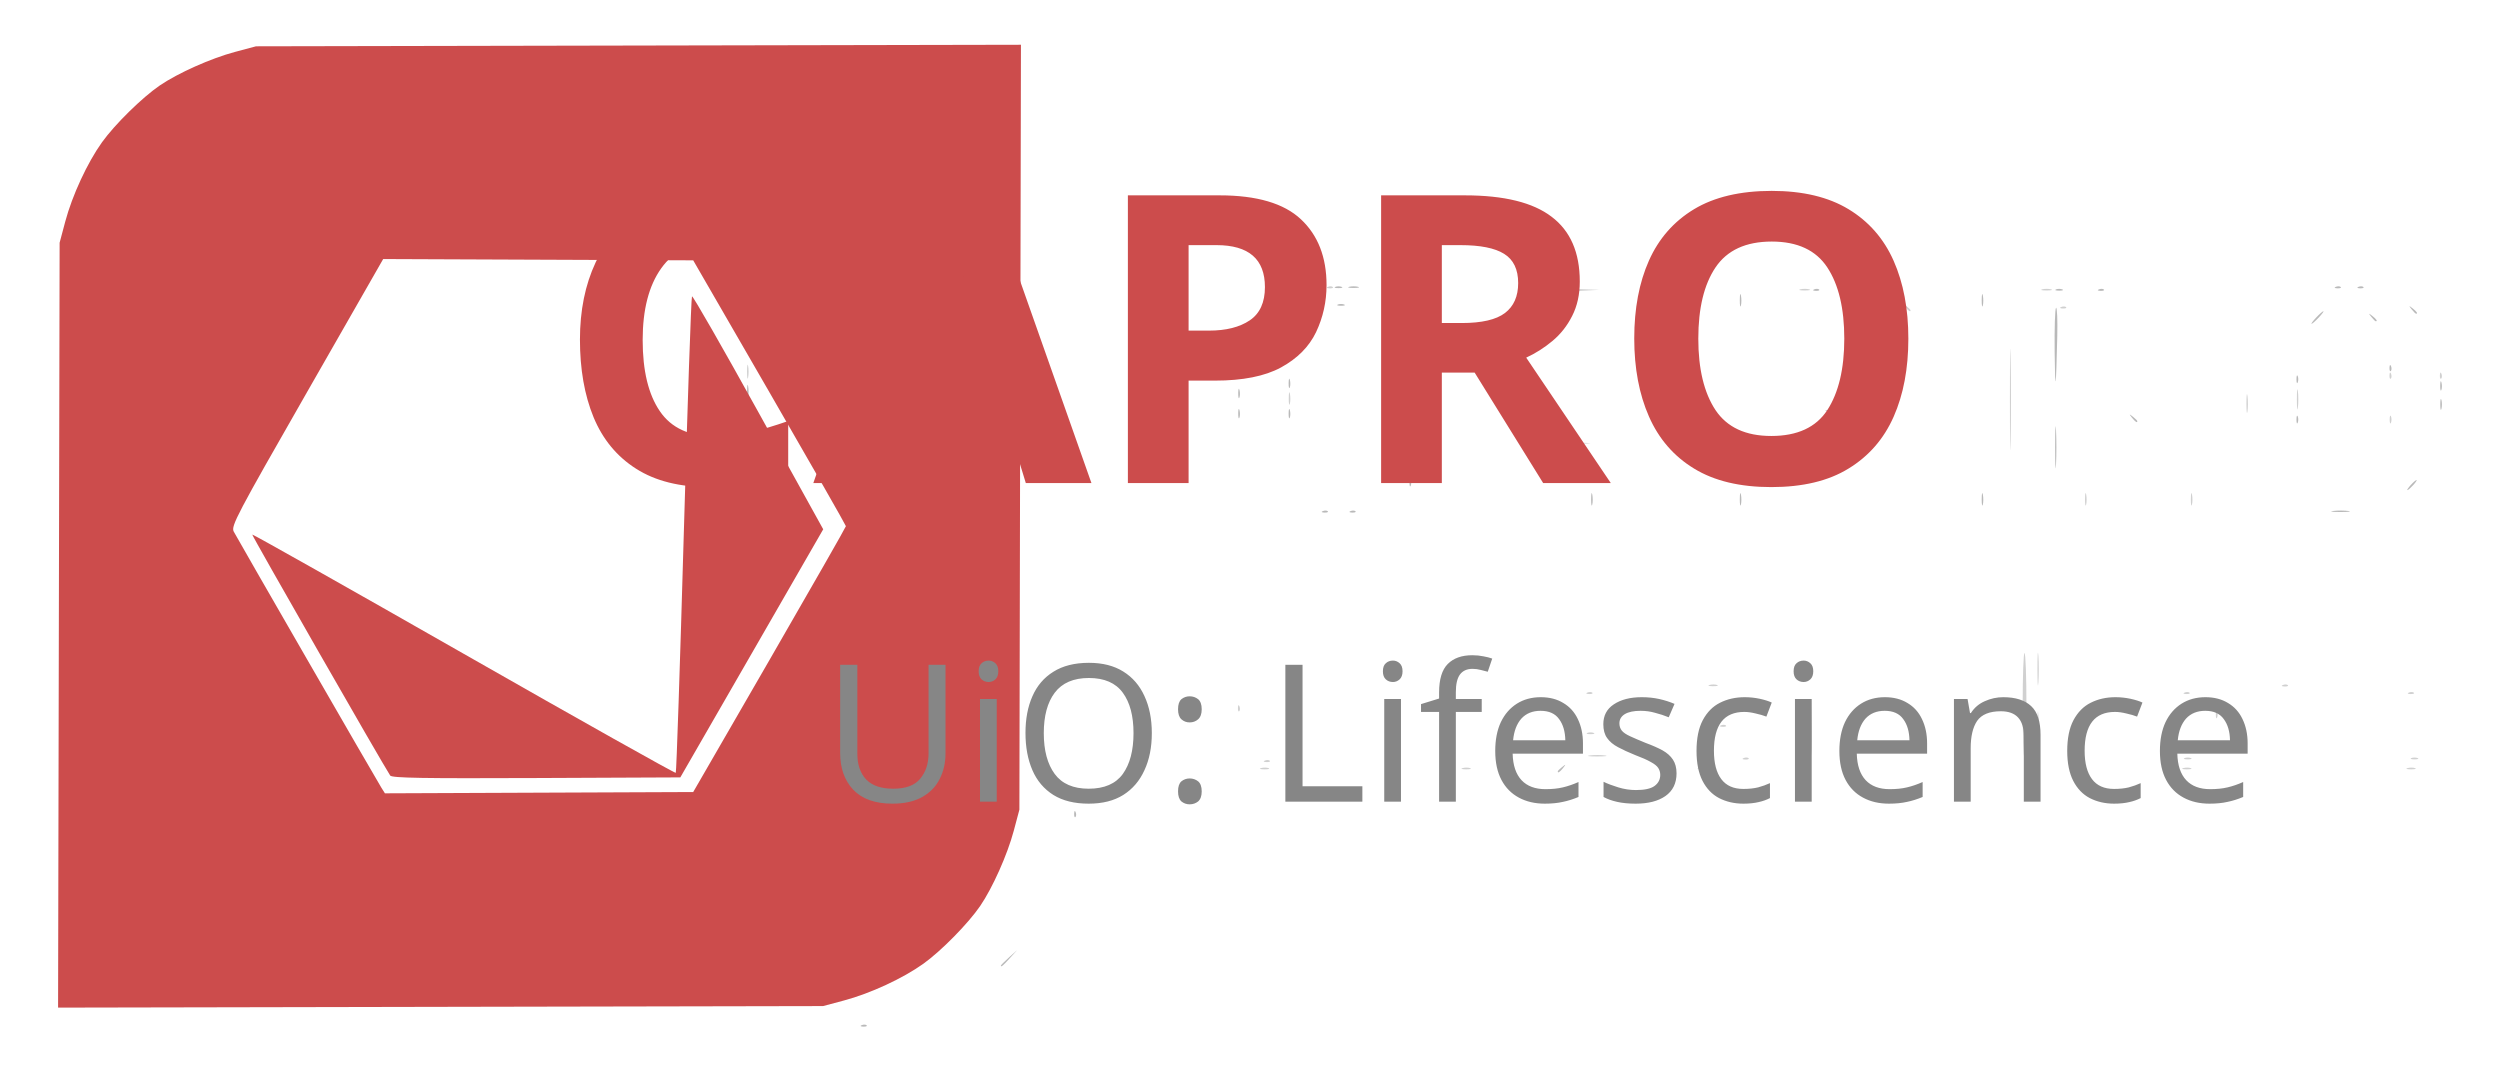
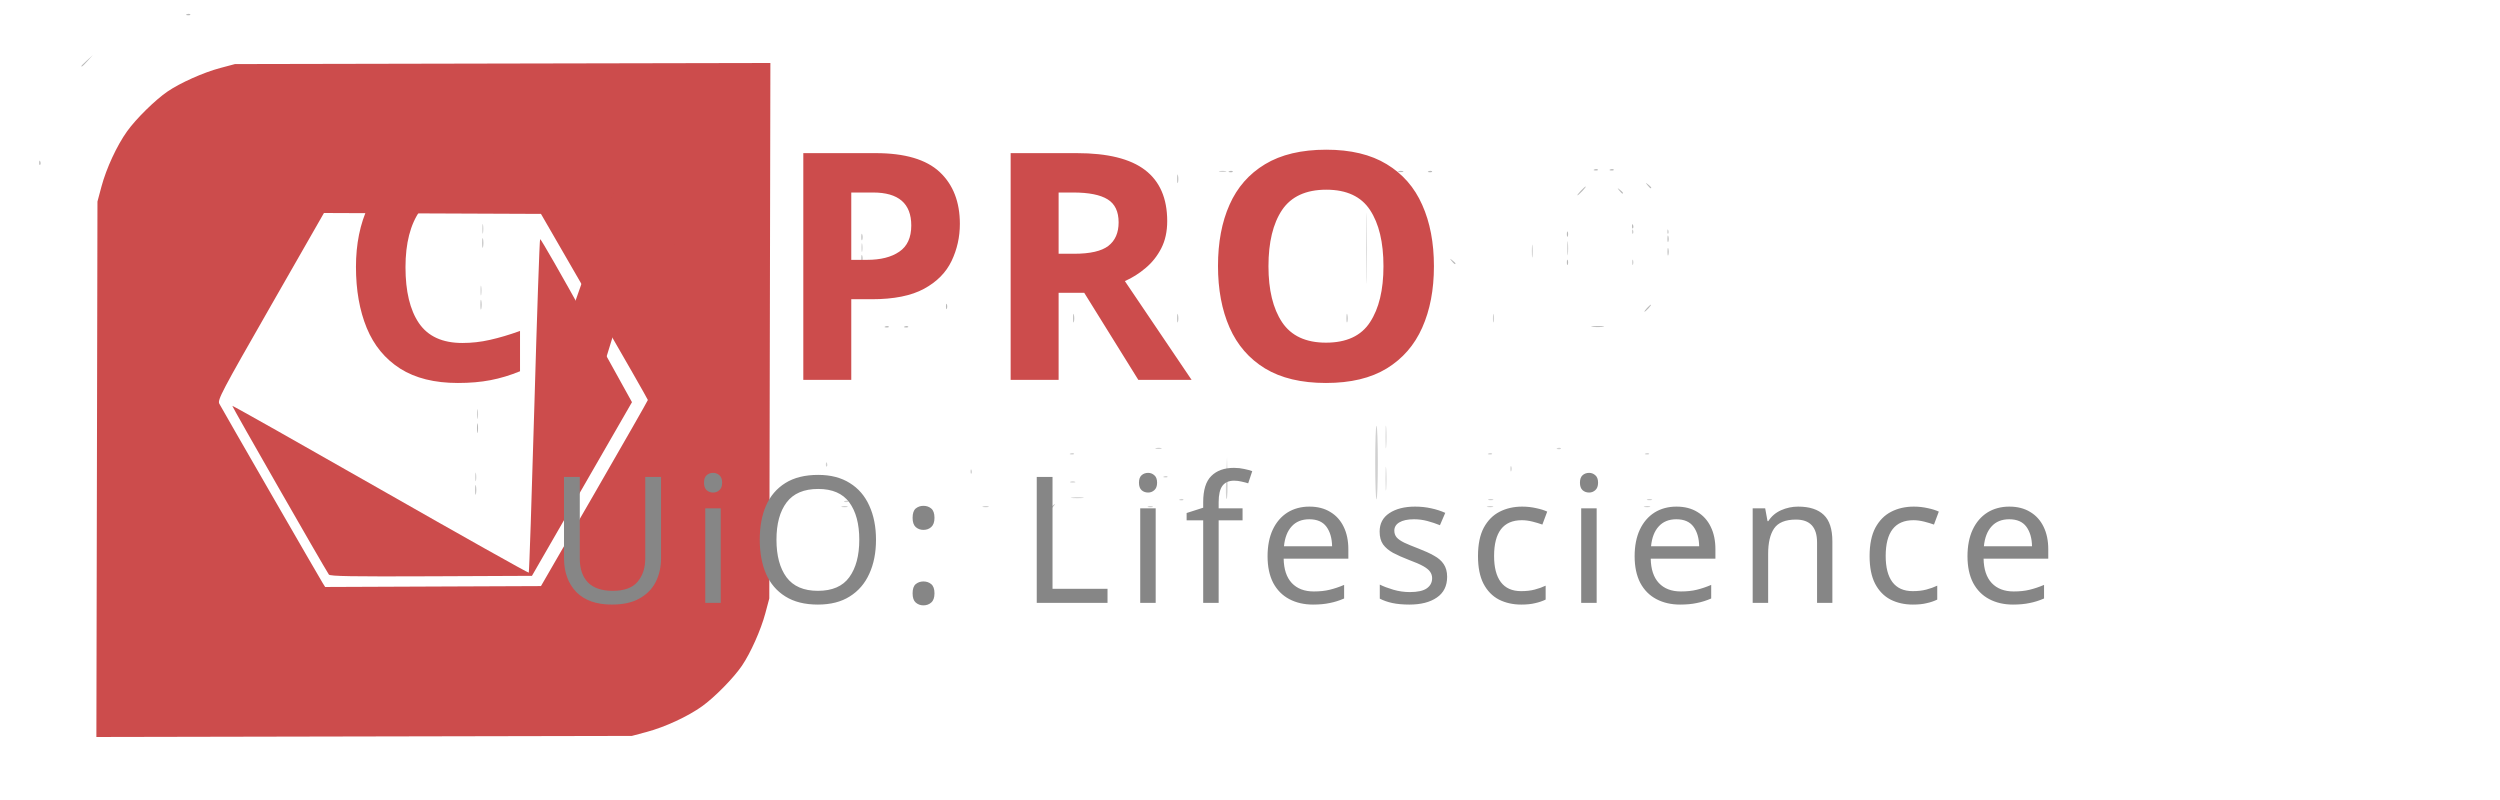
- <svg xmlns="http://www.w3.org/2000/svg" width="175mm" height="75mm" viewBox="0 0 175 75" version="1.1" id="svg5" xml:space="preserve">
+ <svg xmlns="http://www.w3.org/2000/svg" width="250mm" height="80mm" viewBox="0 0 250 80" version="1.1" id="svg5" xml:space="preserve">
  <defs id="defs2" />
-   <g id="layer1" transform="translate(-14.14587,-110.7184)">
+   <g id="layer1" transform="translate(-18.21216,-113.8521)">
    <text xml:space="preserve" style="font-size:14.111px;line-height:1.25;font-family:'Gill Sans';-inkscape-font-specification:'Gill Sans';text-align:center;word-spacing:0px;text-anchor:middle;stroke-width:0.265" x="39.04" y="117.544" id="text290">
      <tspan id="tspan288" style="stroke-width:0.265" x="39.04" y="117.544" />
    </text>
    <g id="g4621" transform="translate(4.066288,3.133761)">
      <path style="fill:#d0d0d0;fill-opacity:1;stroke-width:1" d="m 46.67,163.28 c 2.789,-0.027 7.353,-0.027 10.142,0 2.789,0.027 0.507,0.05 -5.071,0.05 -5.578,0 -7.86,-0.022 -5.071,-0.05 z m 51.685,-1.93 c 0.172,-0.045 0.41,-0.042 0.529,0.007 0.119,0.048 -0.021,0.085 -0.312,0.081 -0.291,-0.004 -0.389,-0.043 -0.217,-0.088 z m 14.111,0 c 0.172,-0.045 0.41,-0.042 0.529,0.007 0.119,0.048 -0.021,0.085 -0.312,0.081 -0.291,-0.004 -0.389,-0.043 -0.217,-0.088 z m 16.489,0.005 c 0.121,-0.049 0.32,-0.049 0.441,0 0.121,0.049 0.022,0.089 -0.22,0.089 -0.243,0 -0.342,-0.04 -0.22,-0.089 z m 33.958,-0.005 c 0.172,-0.045 0.41,-0.042 0.529,0.007 0.119,0.048 -0.021,0.085 -0.312,0.081 -0.291,-0.004 -0.389,-0.043 -0.217,-0.088 z m 15.699,0 c 0.172,-0.045 0.41,-0.042 0.529,0.007 0.119,0.048 -0.021,0.085 -0.312,0.081 -0.291,-0.004 -0.389,-0.043 -0.217,-0.088 z m -79.985,-0.527 c 0.127,-0.051 0.279,-0.045 0.338,0.014 0.059,0.059 -0.046,0.1 -0.232,0.093 -0.205,-0.008 -0.247,-0.05 -0.107,-0.107 z M 132.142,160.646 c 0.127,-0.051 0.279,-0.045 0.338,0.014 0.059,0.059 -0.046,0.1 -0.232,0.093 -0.205,-0.008 -0.247,-0.05 -0.107,-0.107 z m 4.618,-2.048 0.087,-2.153 0.051,2.014 c 0.028,1.107 -0.011,2.076 -0.087,2.153 -0.076,0.076 -0.099,-0.83 -0.051,-2.014 z m 14.906,-1.623 c 0,-2.067 0.059,-3.722 0.132,-3.677 0.073,0.045 0.132,1.7 0.132,3.677 0,1.977 -0.059,3.632 -0.132,3.677 -0.073,0.045 -0.132,-1.61 -0.132,-3.677 z m 11.333,3.676 c 0.121,-0.049 0.32,-0.049 0.441,0 0.121,0.049 0.022,0.089 -0.22,0.089 -0.243,0 -0.342,-0.04 -0.22,-0.089 z m 15.875,0 c 0.121,-0.049 0.32,-0.049 0.441,0 0.121,0.049 0.022,0.089 -0.22,0.089 -0.243,0 -0.342,-0.04 -0.22,-0.089 z m -57.5,-0.187 c 0.317,-0.039 0.793,-0.038 1.058,0.002 0.265,0.04 0.006,0.072 -0.576,0.071 -0.582,-10e-4 -0.799,-0.034 -0.482,-0.073 z m 31.328,-1.901 c 3.5e-4,-1.067 0.029,-1.481 0.065,-0.92 0.035,0.561 0.035,1.435 -7.1e-4,1.94 -0.035,0.506 -0.064,0.046 -0.064,-1.021 z m -91.038,-0.176 c 0.002,-0.388 0.038,-0.526 0.08,-0.307 0.042,0.219 0.041,0.537 -0.004,0.706 -0.044,0.169 -0.079,-0.011 -0.077,-0.399 z m 59.531,0.501 c 0.121,-0.049 0.32,-0.049 0.441,0 0.121,0.049 0.022,0.089 -0.22,0.089 -0.243,0 -0.342,-0.04 -0.22,-0.089 z m 9.36,-0.533 c 0.127,-0.051 0.279,-0.045 0.338,0.014 0.059,0.059 -0.046,0.1 -0.232,0.093 -0.205,-0.008 -0.247,-0.05 -0.107,-0.107 z m -19.356,-0.512 c 0.008,-0.205 0.05,-0.247 0.107,-0.107 0.051,0.127 0.045,0.279 -0.014,0.338 -0.059,0.059 -0.1,-0.046 -0.093,-0.232 z m 53.989,-0.25 c 0,-0.243 0.04,-0.342 0.089,-0.22 0.049,0.121 0.049,0.32 0,0.441 -0.049,0.121 -0.089,0.022 -0.089,-0.22 z m -68.453,-0.456 c 0.009,-0.205 0.05,-0.247 0.107,-0.107 0.051,0.127 0.045,0.279 -0.014,0.338 -0.059,0.059 -0.1,-0.046 -0.093,-0.232 z m 24.471,-1.076 c 0.127,-0.051 0.279,-0.045 0.338,0.014 0.059,0.059 -0.046,0.1 -0.232,0.093 -0.205,-0.008 -0.247,-0.05 -0.107,-0.107 z m 31.496,-1.643 c 0,-1.019 0.029,-1.435 0.065,-0.926 0.036,0.509 0.036,1.343 0,1.852 -0.036,0.509 -0.065,0.093 -0.065,-0.926 z m 10.309,1.643 c 0.127,-0.051 0.279,-0.045 0.338,0.014 0.059,0.059 -0.046,0.1 -0.232,0.093 -0.205,-0.008 -0.247,-0.05 -0.107,-0.107 z m 15.699,0 c 0.127,-0.051 0.279,-0.045 0.338,0.014 0.059,0.059 -0.046,0.1 -0.232,0.093 -0.205,-0.008 -0.247,-0.05 -0.107,-0.107 z m -48.956,-0.531 c 0.172,-0.045 0.41,-0.042 0.529,0.007 0.119,0.048 -0.021,0.085 -0.312,0.081 -0.291,-0.004 -0.389,-0.043 -0.217,-0.088 z m 40.136,0.002 c 0.127,-0.051 0.279,-0.045 0.338,0.014 0.059,0.059 -0.046,0.1 -0.232,0.093 -0.205,-0.008 -0.247,-0.05 -0.107,-0.107 z M 61.844,152.124 c 0,-0.437 0.034,-0.615 0.076,-0.397 0.042,0.218 0.042,0.575 0,0.794 -0.042,0.218 -0.076,0.04 -0.076,-0.397 z m 0.176,-6.174 c 0,-0.437 0.034,-0.615 0.076,-0.397 0.042,0.218 0.042,0.575 0,0.794 -0.042,0.218 -0.076,0.04 -0.076,-0.397 z m 94.012,-3.44 c 0.002,-0.388 0.038,-0.526 0.08,-0.307 0.042,0.219 0.041,0.537 -0.004,0.706 -0.044,0.169 -0.079,-0.011 -0.077,-0.399 z m 7.408,0 c 0.002,-0.388 0.038,-0.526 0.08,-0.307 0.042,0.219 0.041,0.537 -0.004,0.706 -0.044,0.169 -0.079,-0.011 -0.077,-0.399 z m -12.666,-6.967 c 0,-3.153 0.024,-4.443 0.053,-2.866 0.029,1.576 0.029,4.156 0,5.733 -0.029,1.576 -0.053,0.287 -0.053,-2.866 z m -88.578,4.233 c 0,-0.437 0.034,-0.615 0.076,-0.397 0.042,0.218 0.042,0.575 0,0.794 -0.042,0.218 -0.076,0.04 -0.076,-0.397 z m 45.074,-1.179 c 0.127,-0.051 0.279,-0.045 0.338,0.014 0.059,0.059 -0.046,0.1 -0.232,0.093 -0.205,-0.008 -0.247,-0.05 -0.107,-0.107 z m 11.198,-0.011 c 0.756,-0.033 1.947,-0.033 2.646,5.3e-4 0.699,0.033 0.08,0.06 -1.375,0.06 -1.455,-1.7e-4 -2.027,-0.028 -1.271,-0.061 z m 18.866,-1.049 c 0.17,-0.044 0.448,-0.044 0.617,0 0.17,0.044 0.031,0.081 -0.309,0.081 -0.34,0 -0.478,-0.036 -0.309,-0.081 z m 1.676,0.005 c 0.121,-0.049 0.32,-0.049 0.441,0 0.121,0.049 0.022,0.089 -0.22,0.089 -0.243,0 -0.342,-0.04 -0.22,-0.089 z m 38.348,-0.589 c 0,-0.243 0.04,-0.342 0.089,-0.22 0.049,0.121 0.049,0.32 0,0.441 -0.049,0.121 -0.089,0.022 -0.089,-0.22 z m -10.027,-1.147 c 0.002,-0.582 0.034,-0.799 0.073,-0.482 0.039,0.317 0.038,0.793 -0.002,1.058 -0.04,0.265 -0.072,0.006 -0.071,-0.576 z m 3.53,-0.265 c 0,-0.631 0.032,-0.889 0.071,-0.573 0.039,0.315 0.039,0.831 0,1.147 -0.039,0.315 -0.071,0.057 -0.071,-0.573 z m -70.568,-0.088 c 0.002,-0.388 0.038,-0.526 0.08,-0.307 0.042,0.219 0.041,0.537 -0.004,0.706 -0.044,0.169 -0.079,-0.011 -0.077,-0.399 z M 62.373,133.603 c 0,-0.437 0.034,-0.615 0.076,-0.397 0.042,0.218 0.042,0.575 0,0.794 -0.042,0.218 -0.076,0.04 -0.076,-0.397 z m 114.971,0.25 c 0.008,-0.205 0.05,-0.247 0.107,-0.107 0.051,0.127 0.045,0.279 -0.014,0.338 -0.059,0.059 -0.1,-0.046 -0.093,-0.232 z m 3.528,0 c 0.008,-0.205 0.05,-0.247 0.107,-0.107 0.051,0.127 0.045,0.279 -0.014,0.338 -0.059,0.059 -0.1,-0.046 -0.093,-0.232 z m -39.687,-0.706 c 0.008,-0.205 0.05,-0.247 0.107,-0.107 0.051,0.127 0.045,0.279 -0.014,0.338 -0.059,0.059 -0.1,-0.046 -0.093,-0.232 z m 2.257,-4.086 c -0.219,-0.28 -0.213,-0.286 0.067,-0.067 0.17,0.133 0.309,0.272 0.309,0.309 0,0.145 -0.145,0.052 -0.375,-0.242 z m 10.926,0.012 c 0.127,-0.051 0.279,-0.045 0.338,0.014 0.059,0.059 -0.046,0.1 -0.232,0.093 -0.205,-0.008 -0.247,-0.05 -0.107,-0.107 z m -35.441,-1.166 c 0.077,-0.077 0.808,-0.116 1.624,-0.087 l 1.483,0.053 -1.624,0.087 c -0.893,0.048 -1.56,0.024 -1.483,-0.053 z m 17.174,-0.07 c 0.17,-0.044 0.448,-0.044 0.617,0 0.17,0.044 0.031,0.081 -0.309,0.081 -0.34,0 -0.478,-0.036 -0.309,-0.081 z m 16.933,0 c 0.17,-0.044 0.448,-0.044 0.617,0 0.17,0.044 0.031,0.081 -0.309,0.081 -0.34,0 -0.478,-0.036 -0.309,-0.081 z m -49.995,-0.175 c 0.127,-0.051 0.279,-0.045 0.338,0.014 0.059,0.059 -0.046,0.1 -0.232,0.093 -0.205,-0.008 -0.247,-0.05 -0.107,-0.107 z" id="path426" />
      <path style="fill:#b9b9b9;fill-opacity:1;stroke-width:1" d="m 70.406,179.343 c 0.127,-0.051 0.279,-0.045 0.338,0.014 0.059,0.059 -0.046,0.1 -0.232,0.093 -0.205,-0.008 -0.247,-0.05 -0.107,-0.107 z m 9.734,-4.168 c 0,-0.03 0.258,-0.288 0.573,-0.573 l 0.573,-0.518 -0.518,0.573 c -0.483,0.534 -0.628,0.654 -0.628,0.518 z m 5.129,-10.631 c 0.009,-0.205 0.05,-0.247 0.107,-0.107 0.051,0.127 0.045,0.279 -0.014,0.338 -0.059,0.059 -0.1,-0.046 -0.093,-0.232 z m 33.853,-2.962 c 0,-0.037 0.139,-0.176 0.309,-0.309 0.28,-0.219 0.286,-0.213 0.067,0.067 -0.23,0.294 -0.375,0.387 -0.375,0.242 z m -57.455,-1.874 c 0,-0.437 0.034,-0.615 0.076,-0.397 0.042,0.218 0.042,0.575 0,0.794 -0.042,0.218 -0.076,0.04 -0.076,-0.397 z m 0.176,-6.174 c 0,-0.437 0.034,-0.615 0.076,-0.397 0.042,0.218 0.042,0.575 0,0.794 -0.042,0.218 -0.076,0.04 -0.076,-0.397 z m 0.176,-6.174 c 0,-0.437 0.034,-0.615 0.076,-0.397 0.042,0.218 0.042,0.575 0,0.794 -0.042,0.218 -0.076,0.04 -0.076,-0.397 z m 40.665,-4.001 c 0.127,-0.051 0.279,-0.045 0.338,0.014 0.059,0.059 -0.046,0.1 -0.232,0.093 -0.205,-0.008 -0.247,-0.05 -0.107,-0.107 z m 1.94,0 c 0.127,-0.051 0.279,-0.045 0.338,0.014 0.059,0.059 -0.046,0.1 -0.232,0.093 -0.205,-0.008 -0.247,-0.05 -0.107,-0.107 z m 68.784,-0.007 c 0.317,-0.039 0.793,-0.038 1.058,0.002 0.265,0.04 0.006,0.072 -0.576,0.071 -0.582,-0.001 -0.799,-0.034 -0.482,-0.073 z m -51.949,-0.842 c 0.002,-0.388 0.038,-0.526 0.08,-0.307 0.042,0.219 0.041,0.537 -0.004,0.706 -0.044,0.169 -0.079,-0.011 -0.077,-0.399 z m 10.407,0 c 0.002,-0.388 0.038,-0.526 0.08,-0.307 0.042,0.219 0.041,0.537 -0.004,0.706 -0.044,0.169 -0.079,-0.011 -0.077,-0.399 z m 16.933,0 c 0.002,-0.388 0.038,-0.526 0.08,-0.307 0.042,0.219 0.041,0.537 -0.004,0.706 -0.044,0.169 -0.079,-0.011 -0.077,-0.399 z m -86.603,-1.323 c 0,-0.437 0.034,-0.615 0.076,-0.397 0.042,0.218 0.042,0.575 0,0.794 -0.042,0.218 -0.076,0.04 -0.076,-0.397 z m 116.633,0.353 c 0.176,-0.194 0.359,-0.353 0.407,-0.353 0.049,0 -0.056,0.159 -0.231,0.353 -0.176,0.194 -0.359,0.353 -0.407,0.353 -0.049,0 0.056,-0.159 0.231,-0.353 z m -70.087,-0.176 c 0,-0.243 0.04,-0.342 0.089,-0.22 0.049,0.121 0.049,0.32 0,0.441 -0.049,0.121 -0.089,0.022 -0.089,-0.22 z m 45.197,-2.469 c 0,-1.31 0.028,-1.845 0.062,-1.191 0.034,0.655 0.034,1.726 0,2.381 -0.034,0.655 -0.062,0.119 -0.062,-1.191 z m -15.635,-1.352 c 0.121,-0.049 0.32,-0.049 0.441,0 0.121,0.049 0.022,0.089 -0.22,0.089 -0.243,0 -0.342,-0.04 -0.22,-0.089 z M 170.832,136.954 c 0,-0.243 0.04,-0.342 0.089,-0.22 0.049,0.121 0.049,0.32 0,0.441 -0.049,0.121 -0.089,0.022 -0.089,-0.22 z m -11.516,-0.132 c -0.219,-0.28 -0.213,-0.286 0.067,-0.067 0.17,0.133 0.309,0.272 0.309,0.309 0,0.145 -0.145,0.052 -0.375,-0.242 z M 96.755,136.513 c 0.004,-0.291 0.043,-0.389 0.088,-0.217 0.045,0.172 0.042,0.41 -0.006,0.529 -0.048,0.119 -0.085,-0.021 -0.081,-0.312 z m 3.528,0 c 0.004,-0.291 0.043,-0.389 0.088,-0.217 0.045,0.172 0.042,0.41 -0.007,0.529 -0.048,0.119 -0.085,-0.021 -0.081,-0.312 z m 37.671,-0.213 c 0.219,-0.042 0.537,-0.041 0.706,0.004 0.169,0.044 -0.011,0.079 -0.399,0.077 -0.388,-0.002 -0.526,-0.038 -0.307,-0.08 z m 42.945,-0.404 c 0,-0.34 0.036,-0.478 0.081,-0.309 0.044,0.17 0.044,0.448 0,0.617 -0.044,0.17 -0.081,0.031 -0.081,-0.309 z m -40.787,-0.067 c 0,-0.037 0.139,-0.176 0.309,-0.309 0.28,-0.219 0.286,-0.213 0.067,0.067 -0.23,0.294 -0.375,0.387 -0.375,0.242 z m -77.739,-0.815 c 0,-0.437 0.034,-0.615 0.076,-0.397 0.042,0.218 0.042,0.575 0,0.794 -0.042,0.218 -0.076,0.04 -0.076,-0.397 z m 34.382,0.088 c 0.004,-0.291 0.043,-0.389 0.088,-0.217 0.045,0.172 0.042,0.41 -0.006,0.529 -0.048,0.119 -0.085,-0.021 -0.081,-0.312 z m 57.15,-2.856 c -0.019,-1.668 0.025,-3.069 0.098,-3.115 0.073,-0.045 0.112,0.843 0.086,1.974 -0.085,3.794 -0.15,4.196 -0.184,1.141 z m 26.988,2.327 c 0.004,-0.291 0.043,-0.389 0.088,-0.217 0.045,0.172 0.042,0.41 -0.007,0.529 -0.048,0.119 -0.085,-0.021 -0.081,-0.312 z m -80.61,-0.176 c 0.004,-0.291 0.043,-0.389 0.088,-0.217 0.045,0.172 0.042,0.41 -0.007,0.529 -0.048,0.119 -0.085,-0.021 -0.081,-0.312 z m 70.549,-0.265 c 0,-0.243 0.04,-0.342 0.089,-0.22 0.049,0.121 0.049,0.32 0,0.441 -0.049,0.121 -0.089,0.022 -0.089,-0.22 z m 6.512,-0.808 c 0.008,-0.205 0.05,-0.247 0.107,-0.107 0.051,0.127 0.045,0.279 -0.014,0.338 -0.059,0.059 -0.1,-0.046 -0.093,-0.232 z m -68.615,-2.293 c 0.008,-0.205 0.05,-0.247 0.107,-0.107 0.051,0.127 0.045,0.279 -0.014,0.338 -0.059,0.059 -0.1,-0.046 -0.093,-0.232 z m 63.486,-1.22 c 0.228,-0.243 0.454,-0.441 0.502,-0.441 0.049,0 -0.098,0.198 -0.326,0.441 -0.228,0.243 -0.454,0.441 -0.502,0.441 -0.049,0 0.098,-0.198 0.326,-0.441 z m 3.858,-0.044 c -0.219,-0.28 -0.213,-0.286 0.067,-0.067 0.294,0.23 0.387,0.375 0.242,0.375 -0.037,0 -0.176,-0.139 -0.309,-0.309 z M 62.501,129.271 c 0,-0.151 0.081,-0.225 0.179,-0.164 0.099,0.061 0.134,0.185 0.078,0.275 -0.151,0.245 -0.257,0.199 -0.257,-0.111 z m 116.394,-0.034 c -0.219,-0.28 -0.213,-0.286 0.067,-0.067 0.294,0.23 0.387,0.375 0.242,0.375 -0.037,0 -0.176,-0.139 -0.309,-0.309 z m -47.029,-0.661 c 0.002,-0.388 0.038,-0.526 0.08,-0.307 0.042,0.219 0.041,0.537 -0.004,0.706 -0.044,0.169 -0.079,-0.011 -0.077,-0.399 z m 16.933,0 c 0.002,-0.388 0.038,-0.526 0.08,-0.307 0.042,0.219 0.041,0.537 -0.004,0.706 -0.044,0.169 -0.079,-0.011 -0.077,-0.399 z m -45.068,0.324 c 0.121,-0.049 0.32,-0.049 0.441,0 0.121,0.049 0.022,0.089 -0.22,0.089 -0.243,0 -0.342,-0.04 -0.22,-0.089 z m 33.349,-1.062 c 0.127,-0.051 0.279,-0.045 0.338,0.014 0.059,0.059 -0.046,0.1 -0.232,0.093 -0.205,-0.008 -0.247,-0.05 -0.107,-0.107 z m 2.822,0 c 0.127,-0.051 0.279,-0.045 0.338,0.014 0.059,0.059 -0.046,0.1 -0.232,0.093 -0.205,-0.008 -0.247,-0.05 -0.107,-0.107 z m 14.1,0.004 c 0.121,-0.049 0.32,-0.049 0.441,0 0.121,0.049 0.022,0.089 -0.22,0.089 -0.243,0 -0.342,-0.04 -0.22,-0.089 z m 3.01,-0.004 c 0.127,-0.051 0.279,-0.045 0.338,0.014 0.059,0.059 -0.046,0.1 -0.232,0.093 -0.205,-0.008 -0.247,-0.05 -0.107,-0.107 z m -53.457,-0.173 c 0.121,-0.049 0.32,-0.049 0.441,0 0.121,0.049 0.022,0.089 -0.22,0.089 -0.243,0 -0.342,-0.04 -0.22,-0.089 z m 0.97,-0.005 c 0.17,-0.044 0.448,-0.044 0.617,0 0.17,0.044 0.031,0.081 -0.309,0.081 -0.34,0 -0.478,-0.036 -0.309,-0.081 z m 69.067,0.001 c 0.127,-0.051 0.279,-0.045 0.338,0.014 0.059,0.059 -0.046,0.1 -0.232,0.093 -0.205,-0.008 -0.247,-0.05 -0.107,-0.107 z m 1.587,0 c 0.127,-0.051 0.279,-0.045 0.338,0.014 0.059,0.059 -0.046,0.1 -0.232,0.093 -0.205,-0.008 -0.247,-0.05 -0.107,-0.107 z M 18.065,126.974 c 0.009,-0.205 0.05,-0.247 0.107,-0.107 0.051,0.127 0.045,0.279 -0.014,0.338 -0.059,0.059 -0.1,-0.046 -0.093,-0.232 z m 4.219,-9.654 c 0,-0.03 0.258,-0.288 0.573,-0.573 l 0.573,-0.518 -0.518,0.573 c -0.483,0.534 -0.628,0.654 -0.628,0.518 z m 10.55,-5.181 c 0.127,-0.051 0.279,-0.045 0.338,0.014 0.059,0.059 -0.046,0.1 -0.232,0.093 -0.205,-0.008 -0.247,-0.05 -0.107,-0.107 z" id="path424" />
-       <path id="path422" style="fill:#cc4c4c;fill-opacity:1;stroke-width:1" d="m 81.546,110.718 -26.772,0.054 -26.772,0.054 -1.481,0.395 c -1.668,0.445 -3.981,1.477 -5.253,2.344 -1.232,0.84 -3.151,2.726 -4.05,3.981 -1.022,1.427 -2.079,3.709 -2.57,5.547 l -0.395,1.481 -0.054,26.772 -0.054,26.772 26.772,-0.054 26.772,-0.054 1.481,-0.395 c 1.839,-0.491 4.12,-1.548 5.547,-2.57 1.255,-0.899 3.141,-2.818 3.981,-4.05 0.867,-1.272 1.899,-3.584 2.344,-5.253 l 0.395,-1.481 0.054,-26.772 z m -44.644,15 10.851,0.045 10.851,0.045 5.345,9.252 c 2.94,5.088 5.344,9.299 5.344,9.357 0,0.058 -2.405,4.269 -5.344,9.358 l -5.345,9.252 -10.79,0.045 -10.79,0.045 -0.251,-0.398 c -0.32,-0.507 -10.039,-17.367 -10.332,-17.923 -0.202,-0.384 0.193,-1.134 5.122,-9.747 z m 21.617,2.609 c -0.056,0.056 -0.315,7.565 -0.576,16.686 -0.261,9.122 -0.513,16.623 -0.56,16.67 -0.047,0.047 -6.724,-3.701 -14.837,-8.329 -8.113,-4.628 -14.777,-8.386 -14.809,-8.35 -0.045,0.05 9.07,15.973 9.657,16.869 0.112,0.172 2.344,0.209 10.226,0.174 l 10.082,-0.045 5.002,-8.683 5.001,-8.684 -4.542,-8.204 c -2.498,-4.512 -4.588,-8.159 -4.644,-8.103 z" />
-       <g id="g3098" transform="translate(0,4.278753)">
-         <text xml:space="preserve" style="font-size:28.222px;line-height:1.25;font-family:rasa;-inkscape-font-specification:rasa;text-align:center;word-spacing:0px;text-anchor:middle;fill:#cc4c4c;fill-opacity:1;stroke-width:0.265" x="130.188" y="137.122" id="text453">
-           <tspan id="tspan451" style="font-style:normal;font-variant:normal;font-weight:600;font-stretch:normal;font-size:28.222px;font-family:rasa;-inkscape-font-specification:'rasa Semi-Bold';fill:#cc4c4c;fill-opacity:1;stroke-width:0.265" x="130.188" y="137.122">CAPRO</tspan>
-         </text>
-         <text xml:space="preserve" style="font-size:13.406px;line-height:1.25;font-family:rasa;-inkscape-font-specification:rasa;text-align:center;letter-spacing:0.053px;word-spacing:0px;text-anchor:middle;fill:#868686;fill-opacity:1;stroke-width:0.265" x="133.762" y="159.42" id="text1640">
-           <tspan id="tspan1638" style="font-size:13.406px;fill:#868686;fill-opacity:1;stroke-width:0.265" x="133.788" y="159.42">UiO: Lifescience</tspan>
-         </text>
+       <g id="g3098" transform="translate(1.5875,4.278753)">
+         <g id="g2414" transform="translate(9.63871,6.29999)">
+           <path id="path422" style="fill:#cc4c4c;fill-opacity:1;stroke-width:1" d="m 81.546,110.718 -26.772,0.054 -26.772,0.054 -1.481,0.395 c -1.668,0.445 -3.981,1.477 -5.253,2.344 -1.232,0.84 -3.151,2.726 -4.05,3.981 -1.022,1.427 -2.079,3.709 -2.57,5.547 l -0.395,1.481 -0.054,26.772 -0.054,26.772 26.772,-0.054 26.772,-0.054 1.481,-0.395 c 1.839,-0.491 4.12,-1.548 5.547,-2.57 1.255,-0.899 3.141,-2.818 3.981,-4.05 0.867,-1.272 1.899,-3.584 2.344,-5.253 l 0.395,-1.481 0.054,-26.772 z m -44.644,15 10.851,0.045 10.851,0.045 5.345,9.252 c 2.94,5.088 5.344,9.299 5.344,9.357 0,0.058 -2.405,4.269 -5.344,9.358 l -5.345,9.252 -10.79,0.045 -10.79,0.045 -0.251,-0.398 c -0.32,-0.507 -10.039,-17.367 -10.332,-17.923 -0.202,-0.384 0.193,-1.134 5.122,-9.747 z m 21.617,2.609 c -0.056,0.056 -0.315,7.565 -0.576,16.686 -0.261,9.122 -0.513,16.623 -0.56,16.67 -0.047,0.047 -6.724,-3.701 -14.837,-8.329 -8.113,-4.628 -14.777,-8.386 -14.809,-8.35 -0.045,0.05 9.07,15.973 9.657,16.869 0.112,0.172 2.344,0.209 10.226,0.174 l 10.082,-0.045 5.002,-8.683 5.001,-8.684 -4.542,-8.204 c -2.498,-4.512 -4.588,-8.159 -4.644,-8.103 z" transform="translate(-1.5875,-4.278752)" />
+           <g id="g2405" transform="translate(0,1.003659)">
+             <text xml:space="preserve" style="font-size:31.75px;line-height:1.25;font-family:rasa;-inkscape-font-specification:rasa;text-align:center;letter-spacing:0.794px;word-spacing:0px;text-anchor:middle;fill:#cc4c4c;fill-opacity:1;stroke-width:0.265" x="150.433" y="137.122" id="text453">
+               <tspan id="tspan451" style="font-style:normal;font-variant:normal;font-weight:600;font-stretch:normal;font-size:31.75px;font-family:rasa;-inkscape-font-specification:'rasa Semi-Bold';fill:#cc4c4c;fill-opacity:1;stroke-width:0.265" x="150.83" y="137.122">CAPRO</tspan>
+             </text>
+             <text xml:space="preserve" style="font-size:17.639px;line-height:1.25;font-family:rasa;-inkscape-font-specification:rasa;text-align:center;letter-spacing:1.323px;word-spacing:0px;text-anchor:middle;fill:#868686;fill-opacity:1;stroke-width:0.265" x="170.274" y="159.42" id="text1640">
+               <tspan id="tspan1638" style="font-size:17.639px;fill:#868686;fill-opacity:1;stroke-width:0.265" x="170.935" y="159.42">UiO: Lifescience</tspan>
+             </text>
+           </g>
+         </g>
      </g>
    </g>
  </g>
</svg>
